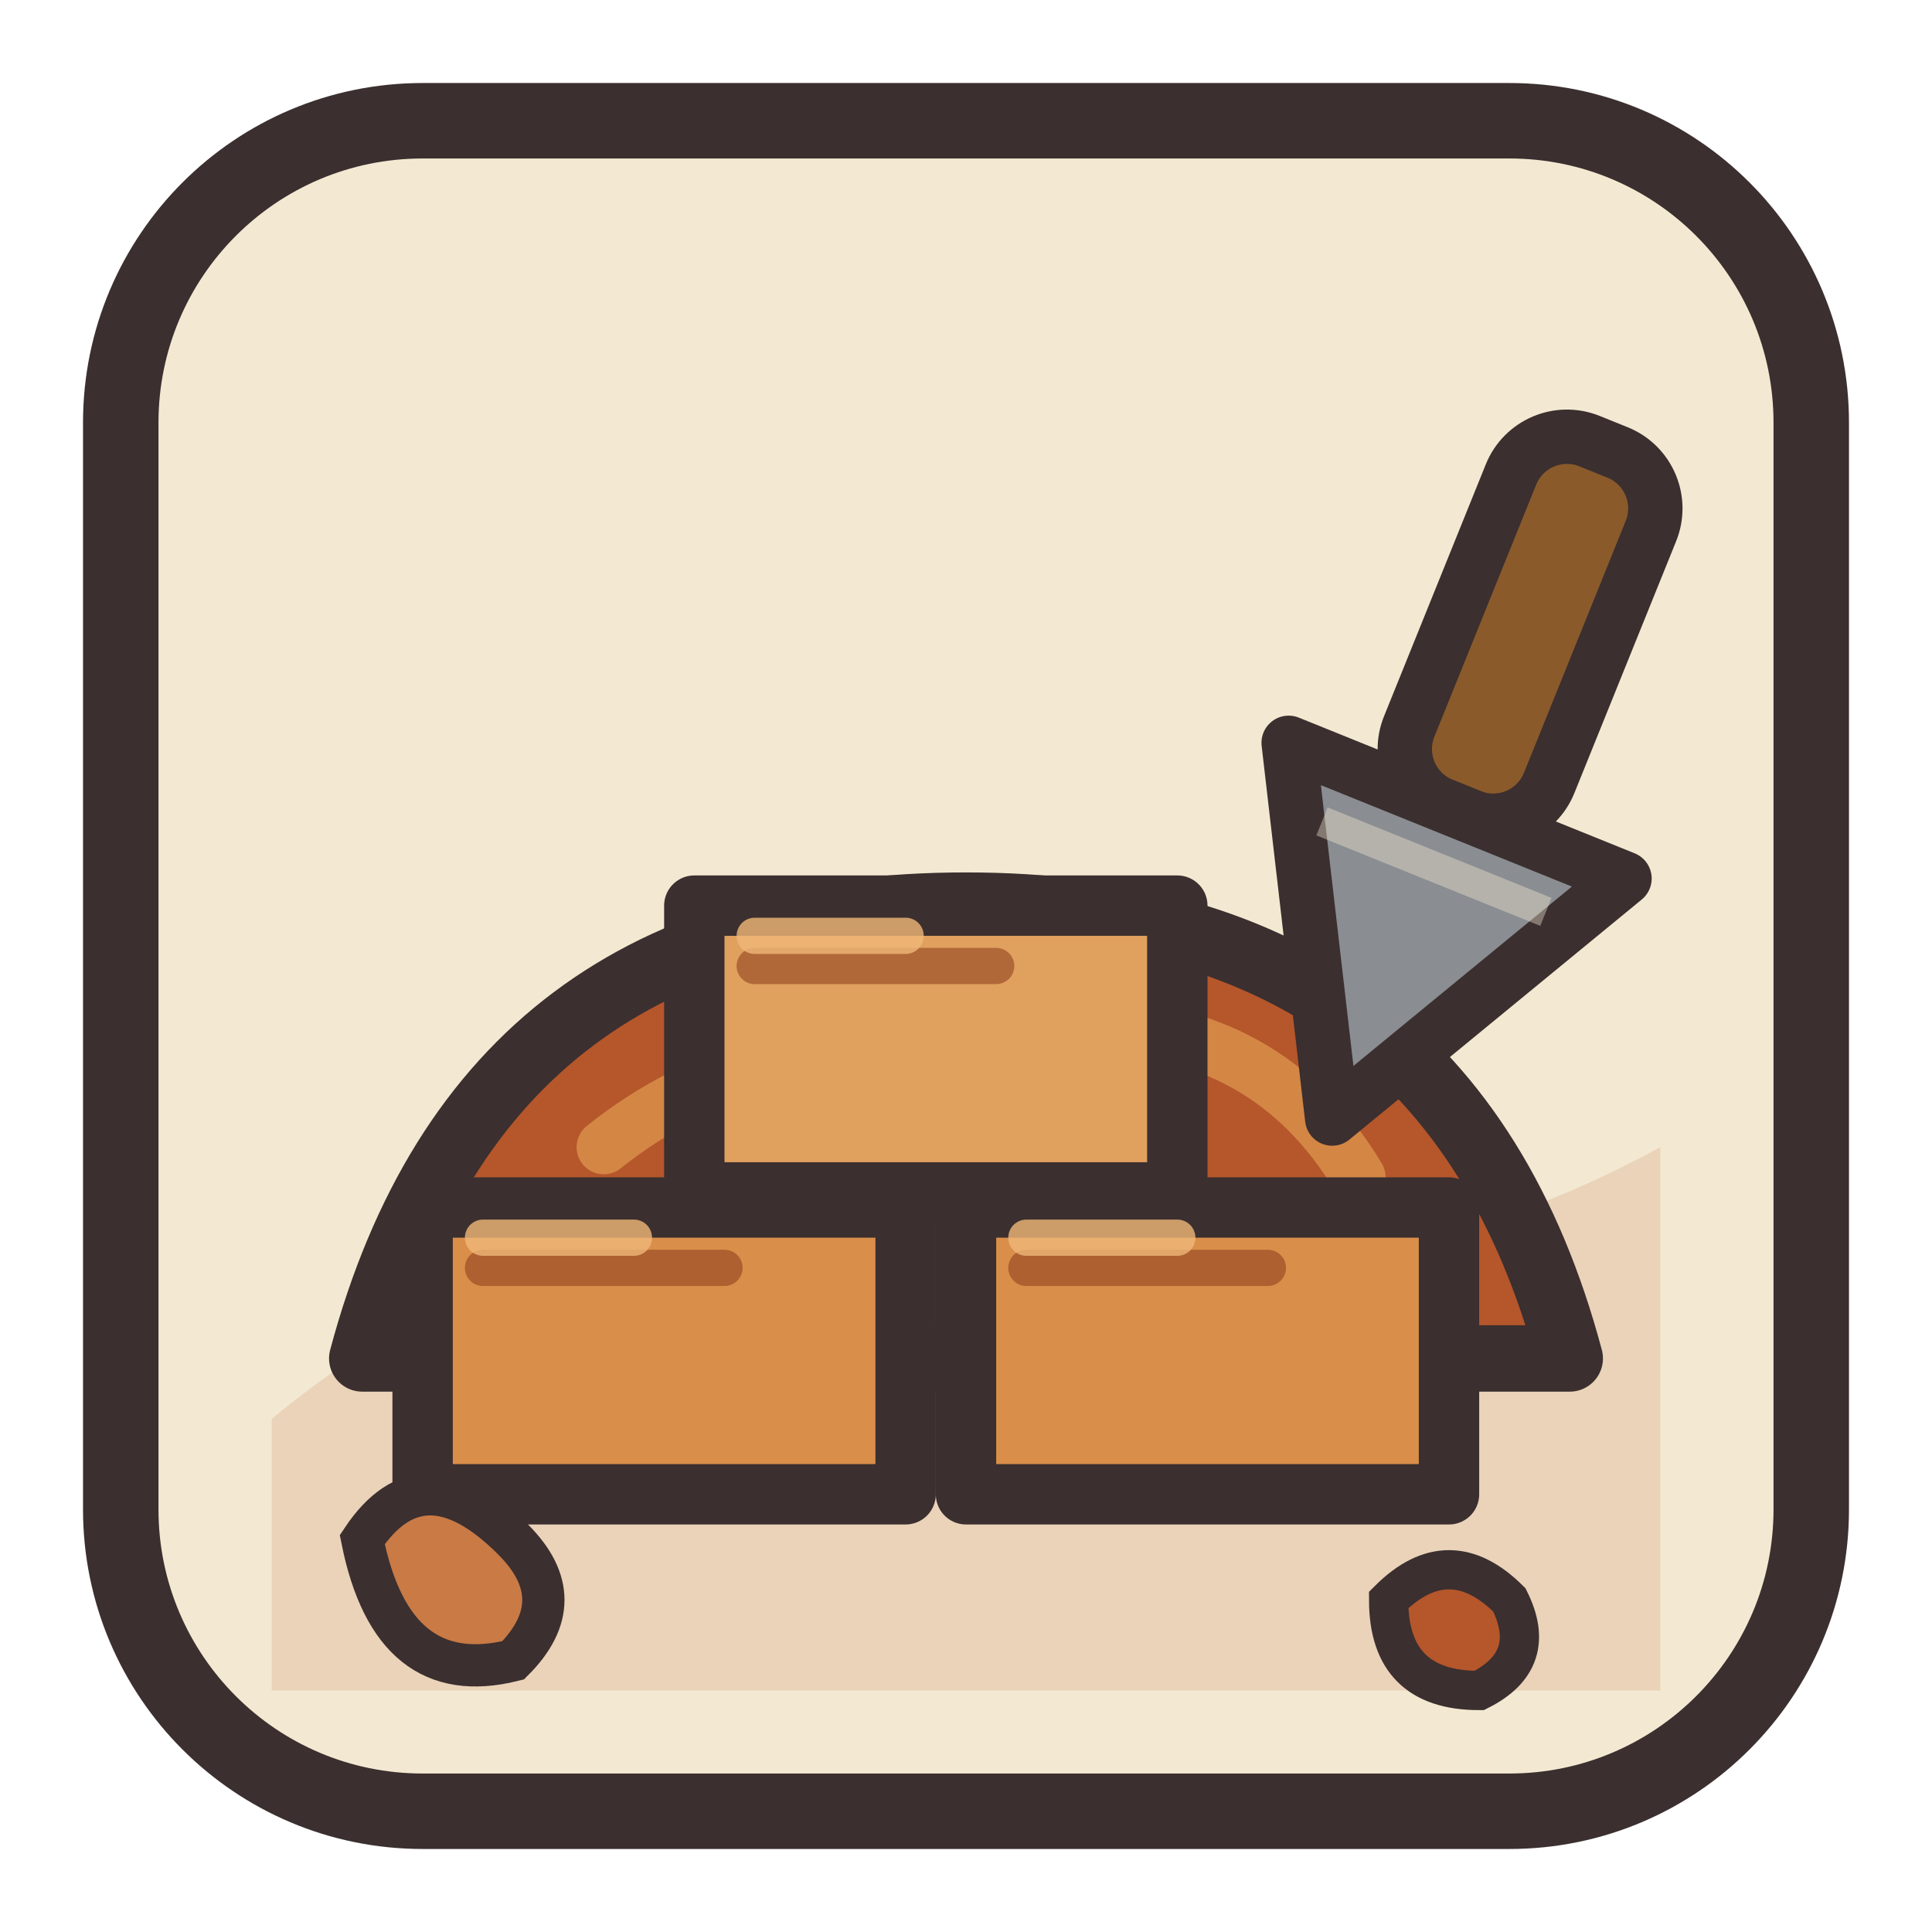
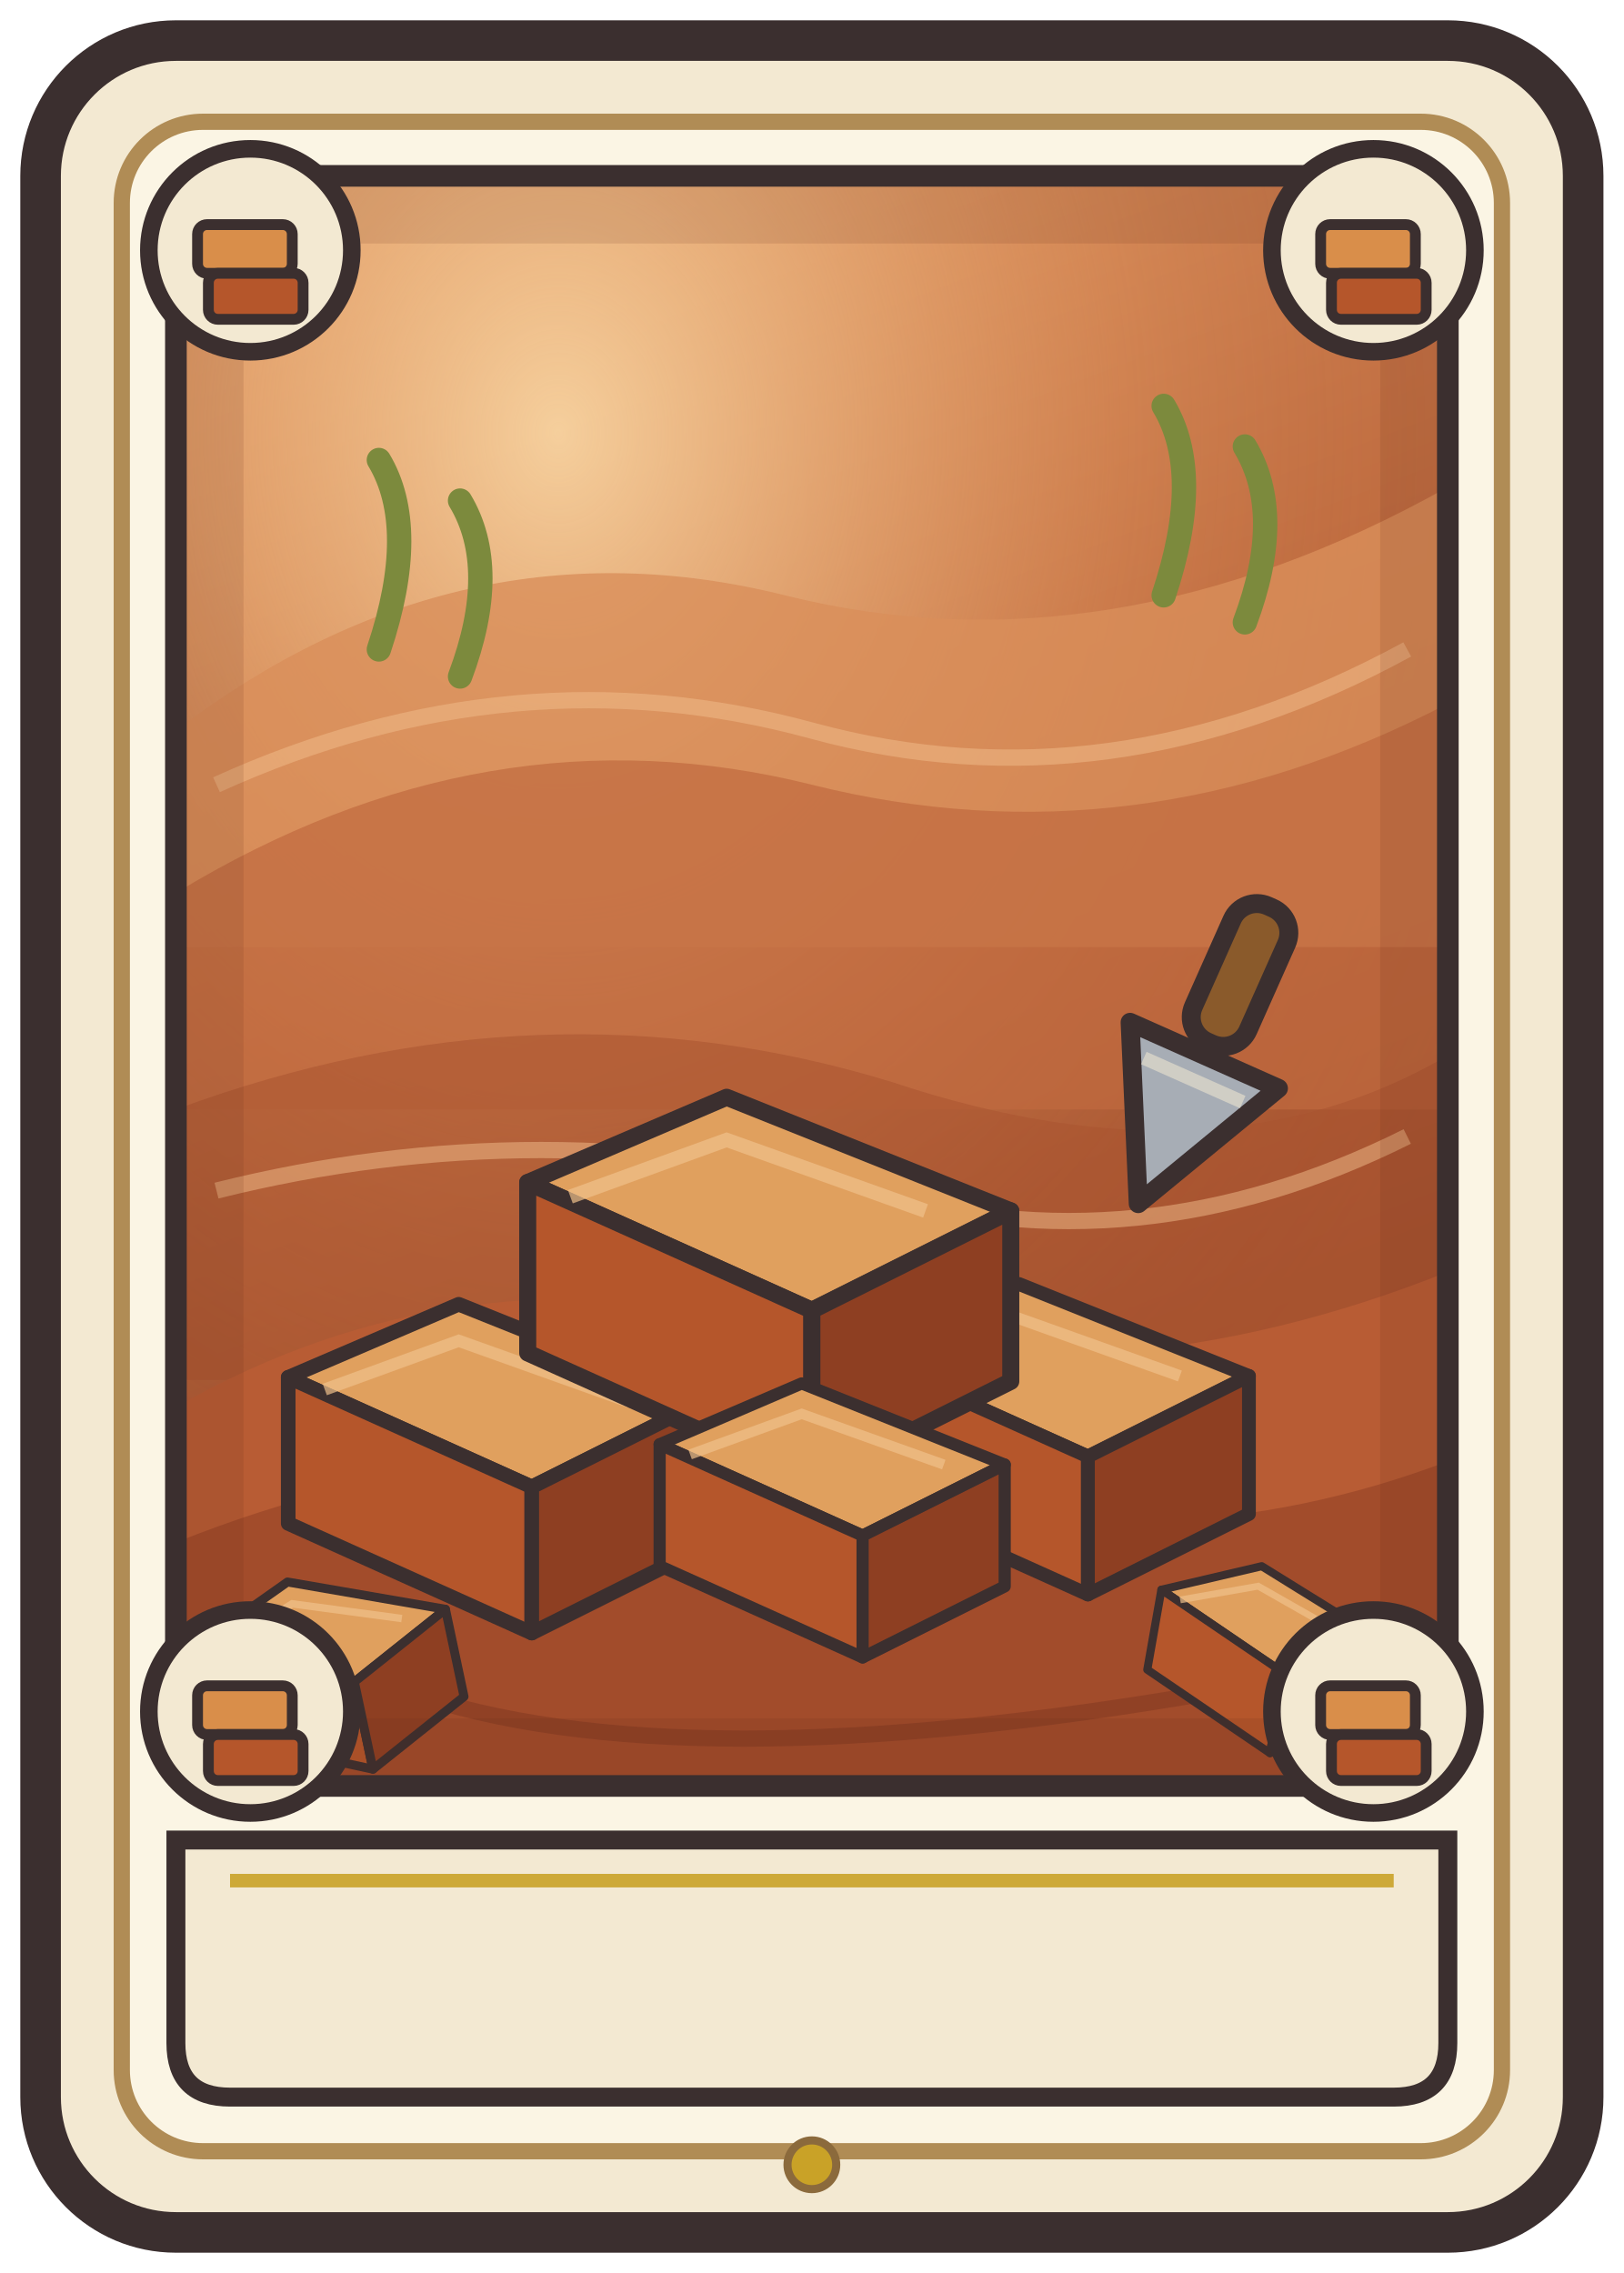
- <svg xmlns="http://www.w3.org/2000/svg" viewBox="0 0 64 64">
-   <rect x="4" y="4" width="56" height="56" rx="10" fill="#F3E9D2" stroke="#3B2F2F" stroke-width="2.5" />
-   <path d="M9 47 Q20 38 32 41 Q44 44 55 38 V56 H9 Z" fill="#B5562B" opacity=".15" />
-   <path d="M12 45 Q16 30 32 30 Q48 30 52 45 Z" fill="#B5562B" stroke="#3B2F2F" stroke-width="2.2" stroke-linejoin="round" />
-   <path d="M20 38 q5 -4 12 -3 M36 34 q6 0 9 5" stroke="#D98E4A" stroke-width="1.8" fill="none" opacity=".85" stroke-linecap="round" />
-   <g stroke="#3B2F2F" stroke-linejoin="round">
-     <rect x="14" y="40" width="16" height="9.5" fill="#D98E4A" stroke-width="2" />
-     <rect x="32" y="40" width="16" height="9.5" fill="#D98E4A" stroke-width="2" />
-     <rect x="23" y="30" width="16" height="9.5" fill="#E0A05E" stroke-width="2" />
-     <path d="M16 42 h8 M34 42 h8 M25 32 h8" stroke="#8A3A1B" stroke-width="1.2" opacity=".55" stroke-linecap="round" />
-     <path d="M16 41 h5 M34 41 h5 M25 31 h5" stroke="#F0B878" stroke-width="1.2" opacity=".8" stroke-linecap="round" />
+ <svg xmlns="http://www.w3.org/2000/svg" viewBox="0 0 120 168">
+   <defs>
+     <clipPath id="art">
+       <rect x="13" y="13" width="94" height="119" rx="5" />
+     </clipPath>
+     <linearGradient id="clayground" x1="0" y1="0" x2="0.3" y2="1">
+       <stop offset="0" stop-color="#D98E5A" />
+       <stop offset=".5" stop-color="#C06A3E" />
+       <stop offset="1" stop-color="#9C4A2A" />
+     </linearGradient>
+     <radialGradient id="claysun" cx="30%" cy="16%" r="80%">
+       <stop offset="0" stop-color="#FFE3B0" stop-opacity=".8" />
+       <stop offset=".55" stop-color="#F2B477" stop-opacity=".2" />
+       <stop offset="1" stop-color="#7B341D" stop-opacity="0" />
+     </radialGradient>
+     <g id="brick3d">
+       <path d="M-18 -8 L-4 -14 L16 -6 L2 1 Z" fill="#E0A05E" stroke="#3B2F2F" stroke-width="1.2" stroke-linejoin="round" />
+       <path d="M-18 -8 L2 1 V13 L-18 4 Z" fill="#B5562B" stroke="#3B2F2F" stroke-width="1.2" stroke-linejoin="round" />
+       <path d="M2 1 L16 -6 V6 L2 13 Z" fill="#8E3F22" stroke="#3B2F2F" stroke-width="1.2" stroke-linejoin="round" />
+       <path d="M-15 -7 L-4 -11 L10 -6" fill="none" stroke="#F0C08A" stroke-width="1" opacity=".7" />
+     </g>
+   </defs>
+   <rect x="3" y="3" width="114" height="162" rx="10" fill="#F3E9D2" stroke="#3B2F2F" stroke-width="3" />
+   <rect x="9" y="9" width="102" height="150" rx="6" fill="#FBF5E4" stroke="#B08C55" stroke-width="1.2" />
+   <g clip-path="url(#art)">
+     <rect x="13" y="13" width="94" height="119" fill="url(#clayground)" />
+     <rect x="13" y="13" width="94" height="119" fill="url(#claysun)" />
+     <path d="M13 54 Q34 38 58 44 Q82 50 107 36 V70 H13 Z" fill="#D98E5A" opacity=".8" />
+     <path d="M13 66 Q36 52 60 58 Q84 64 107 52 V82 H13 Z" fill="#C06A3E" opacity=".7" />
+     <path d="M13 82 Q40 72 66 80 Q90 88 107 78 V102 H13 Z" fill="#A95330" opacity=".55" />
+     <g fill="none" stroke="#F1BE8C" stroke-width="1.2" opacity=".5">
+       <path d="M16 58 q22 -10 44 -4 q22 6 44 -6 M16 88 q24 -6 48 0 q20 6 40 -4" />
+     </g>
+     <g fill="none" stroke="#7C8A3D" stroke-width="1.8" stroke-linecap="round">
+       <path d="M28 48 q3 -9 0 -14 M34 50 q3 -8 0 -13 M86 44 q3 -9 0 -14 M92 46 q3 -8 0 -13" />
+     </g>
+     <path d="M13 104 Q34 92 58 98 Q82 104 107 94 V132 H13 Z" fill="#B85C34" />
+     <path d="M13 114 Q38 104 62 110 Q86 116 107 108 V132 H13 Z" fill="#A24C2B" />
+     <path d="M22 112 Q36 102 54 108" fill="none" stroke="#E3A06B" stroke-width="1.6" opacity=".6" />
+     <g transform="translate(60 100)">
+       <use href="#brick3d" x="-25" y="10" transform="scale(.9)" />
+       <use href="#brick3d" x="22" y="8" transform="scale(.85)" />
+       <use href="#brick3d" x="-2" y="-4" transform="scale(1.05)" />
+       <use href="#brick3d" x="3" y="17" transform="scale(.75)" />
+       <path d="M-30 25 q20 7 60 0" fill="none" stroke="#6F2D1A" stroke-width="1.2" opacity=".35" />
+     </g>
+     <g transform="translate(25 124) scale(.55) rotate(-12)">
+       <use href="#brick3d" />
+     </g>
+     <g transform="translate(94 123) scale(.5) rotate(10)">
+       <use href="#brick3d" />
+     </g>
+     <g transform="translate(89 78) rotate(24)" stroke="#3B2F2F" stroke-linejoin="round">
+       <rect x="-2.2" y="-12" width="4.4" height="11" rx="2" fill="#8A5A2B" stroke-width="1.4" />
+       <path d="M-6 0 h12 l-6 12 Z" fill="#A7ADB5" stroke-width="1.4" />
+       <path d="M-4 2 h8" stroke="#F3E9D2" stroke-width="1" opacity=".55" />
+     </g>
+     <path d="M13 13 H107 V132 H13 Z" fill="none" stroke="#5F2514" stroke-width="10" opacity=".13" />
  </g>
-   <g transform="translate(49 25) rotate(22)" stroke="#3B2F2F" stroke-linejoin="round">
-     <rect x="-2.5" y="-11" width="5" height="13" rx="2" fill="#8A5A2B" stroke-width="1.8" />
-     <path d="M-6 2 h12 l-6 11 Z" fill="#8A8D91" stroke-width="1.8" />
-     <path d="M-4 4 h8" stroke="#F3E9D2" stroke-width="1" opacity=".4" />
+   <rect x="13" y="13" width="94" height="119" rx="5" fill="none" stroke="#3B2F2F" stroke-width="1.6" />
+   <g>
+     <circle cx="18.5" cy="18.5" r="7.5" fill="#F3E9D2" stroke="#3B2F2F" stroke-width="1.3" />
+     <circle cx="101.5" cy="18.5" r="7.5" fill="#F3E9D2" stroke="#3B2F2F" stroke-width="1.3" />
+     <circle cx="18.5" cy="126.5" r="7.5" fill="#F3E9D2" stroke="#3B2F2F" stroke-width="1.3" />
+     <circle cx="101.5" cy="126.5" r="7.5" fill="#F3E9D2" stroke="#3B2F2F" stroke-width="1.3" />
+     <g stroke="#3B2F2F" stroke-width=".8">
+       <rect x="14.6" y="16.6" width="7" height="3.6" rx=".7" fill="#D98E4A" />
+       <rect x="15.4" y="20.2" width="7" height="3.4" rx=".7" fill="#B5562B" />
+       <rect x="97.6" y="16.6" width="7" height="3.6" rx=".7" fill="#D98E4A" />
+       <rect x="98.4" y="20.2" width="7" height="3.4" rx=".7" fill="#B5562B" />
+       <rect x="14.6" y="124.6" width="7" height="3.6" rx=".7" fill="#D98E4A" />
+       <rect x="15.4" y="128.2" width="7" height="3.4" rx=".7" fill="#B5562B" />
+       <rect x="97.6" y="124.6" width="7" height="3.6" rx=".7" fill="#D98E4A" />
+       <rect x="98.4" y="128.2" width="7" height="3.4" rx=".7" fill="#B5562B" />
+     </g>
  </g>
-   <path d="M12 51 q2 -3 5 0 q2 2 0 4 q-4 1 -5 -4 Z" fill="#C97A45" stroke="#3B2F2F" stroke-width="1.4" />
-   <path d="M46 53 q2 -2 4 0 q1 2 -1 3 q-3 0 -3 -3 Z" fill="#B5562B" stroke="#3B2F2F" stroke-width="1.3" />
+   <path d="M13 136 H107 V151 Q107 155 103 155 H17 Q13 155 13 151 Z" fill="#F3E9D2" stroke="#3B2F2F" stroke-width="1.4" />
+   <path d="M17 139 H103" stroke="#C9A227" stroke-width="1" opacity=".9" />
+   <circle cx="60" cy="160" r="1.8" fill="#C9A227" stroke="#8B6A3C" stroke-width=".6" />
</svg>
